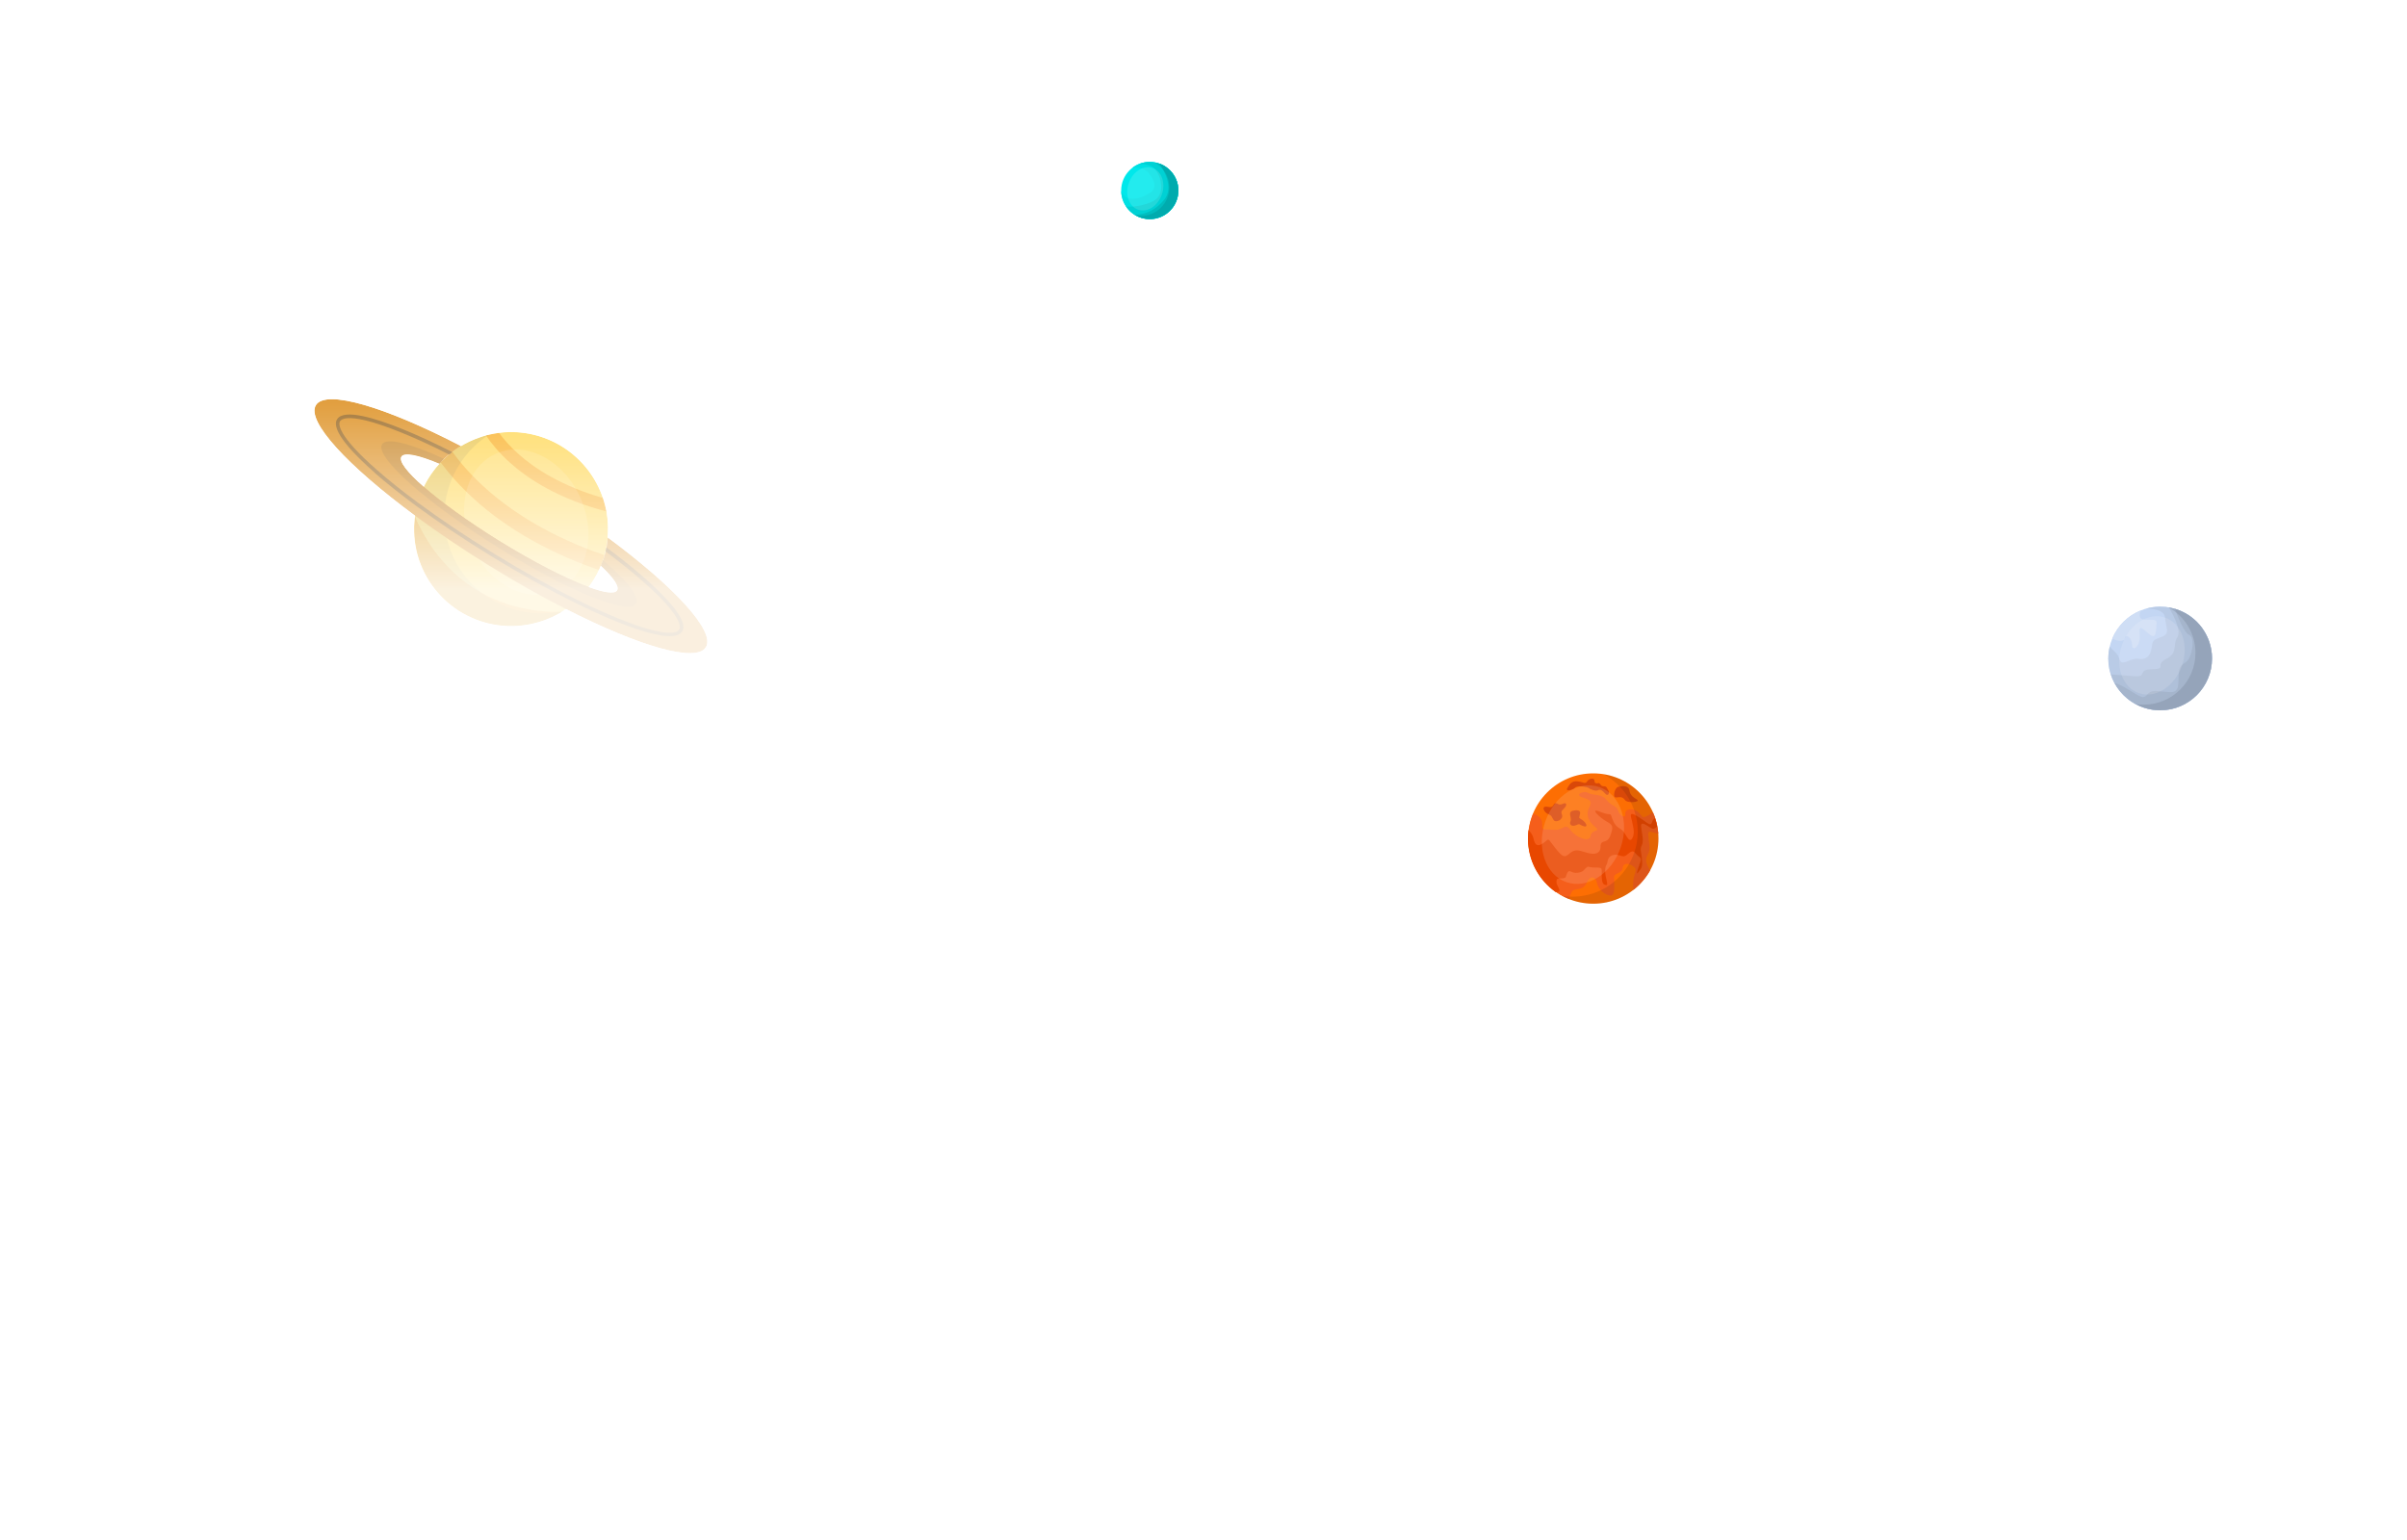
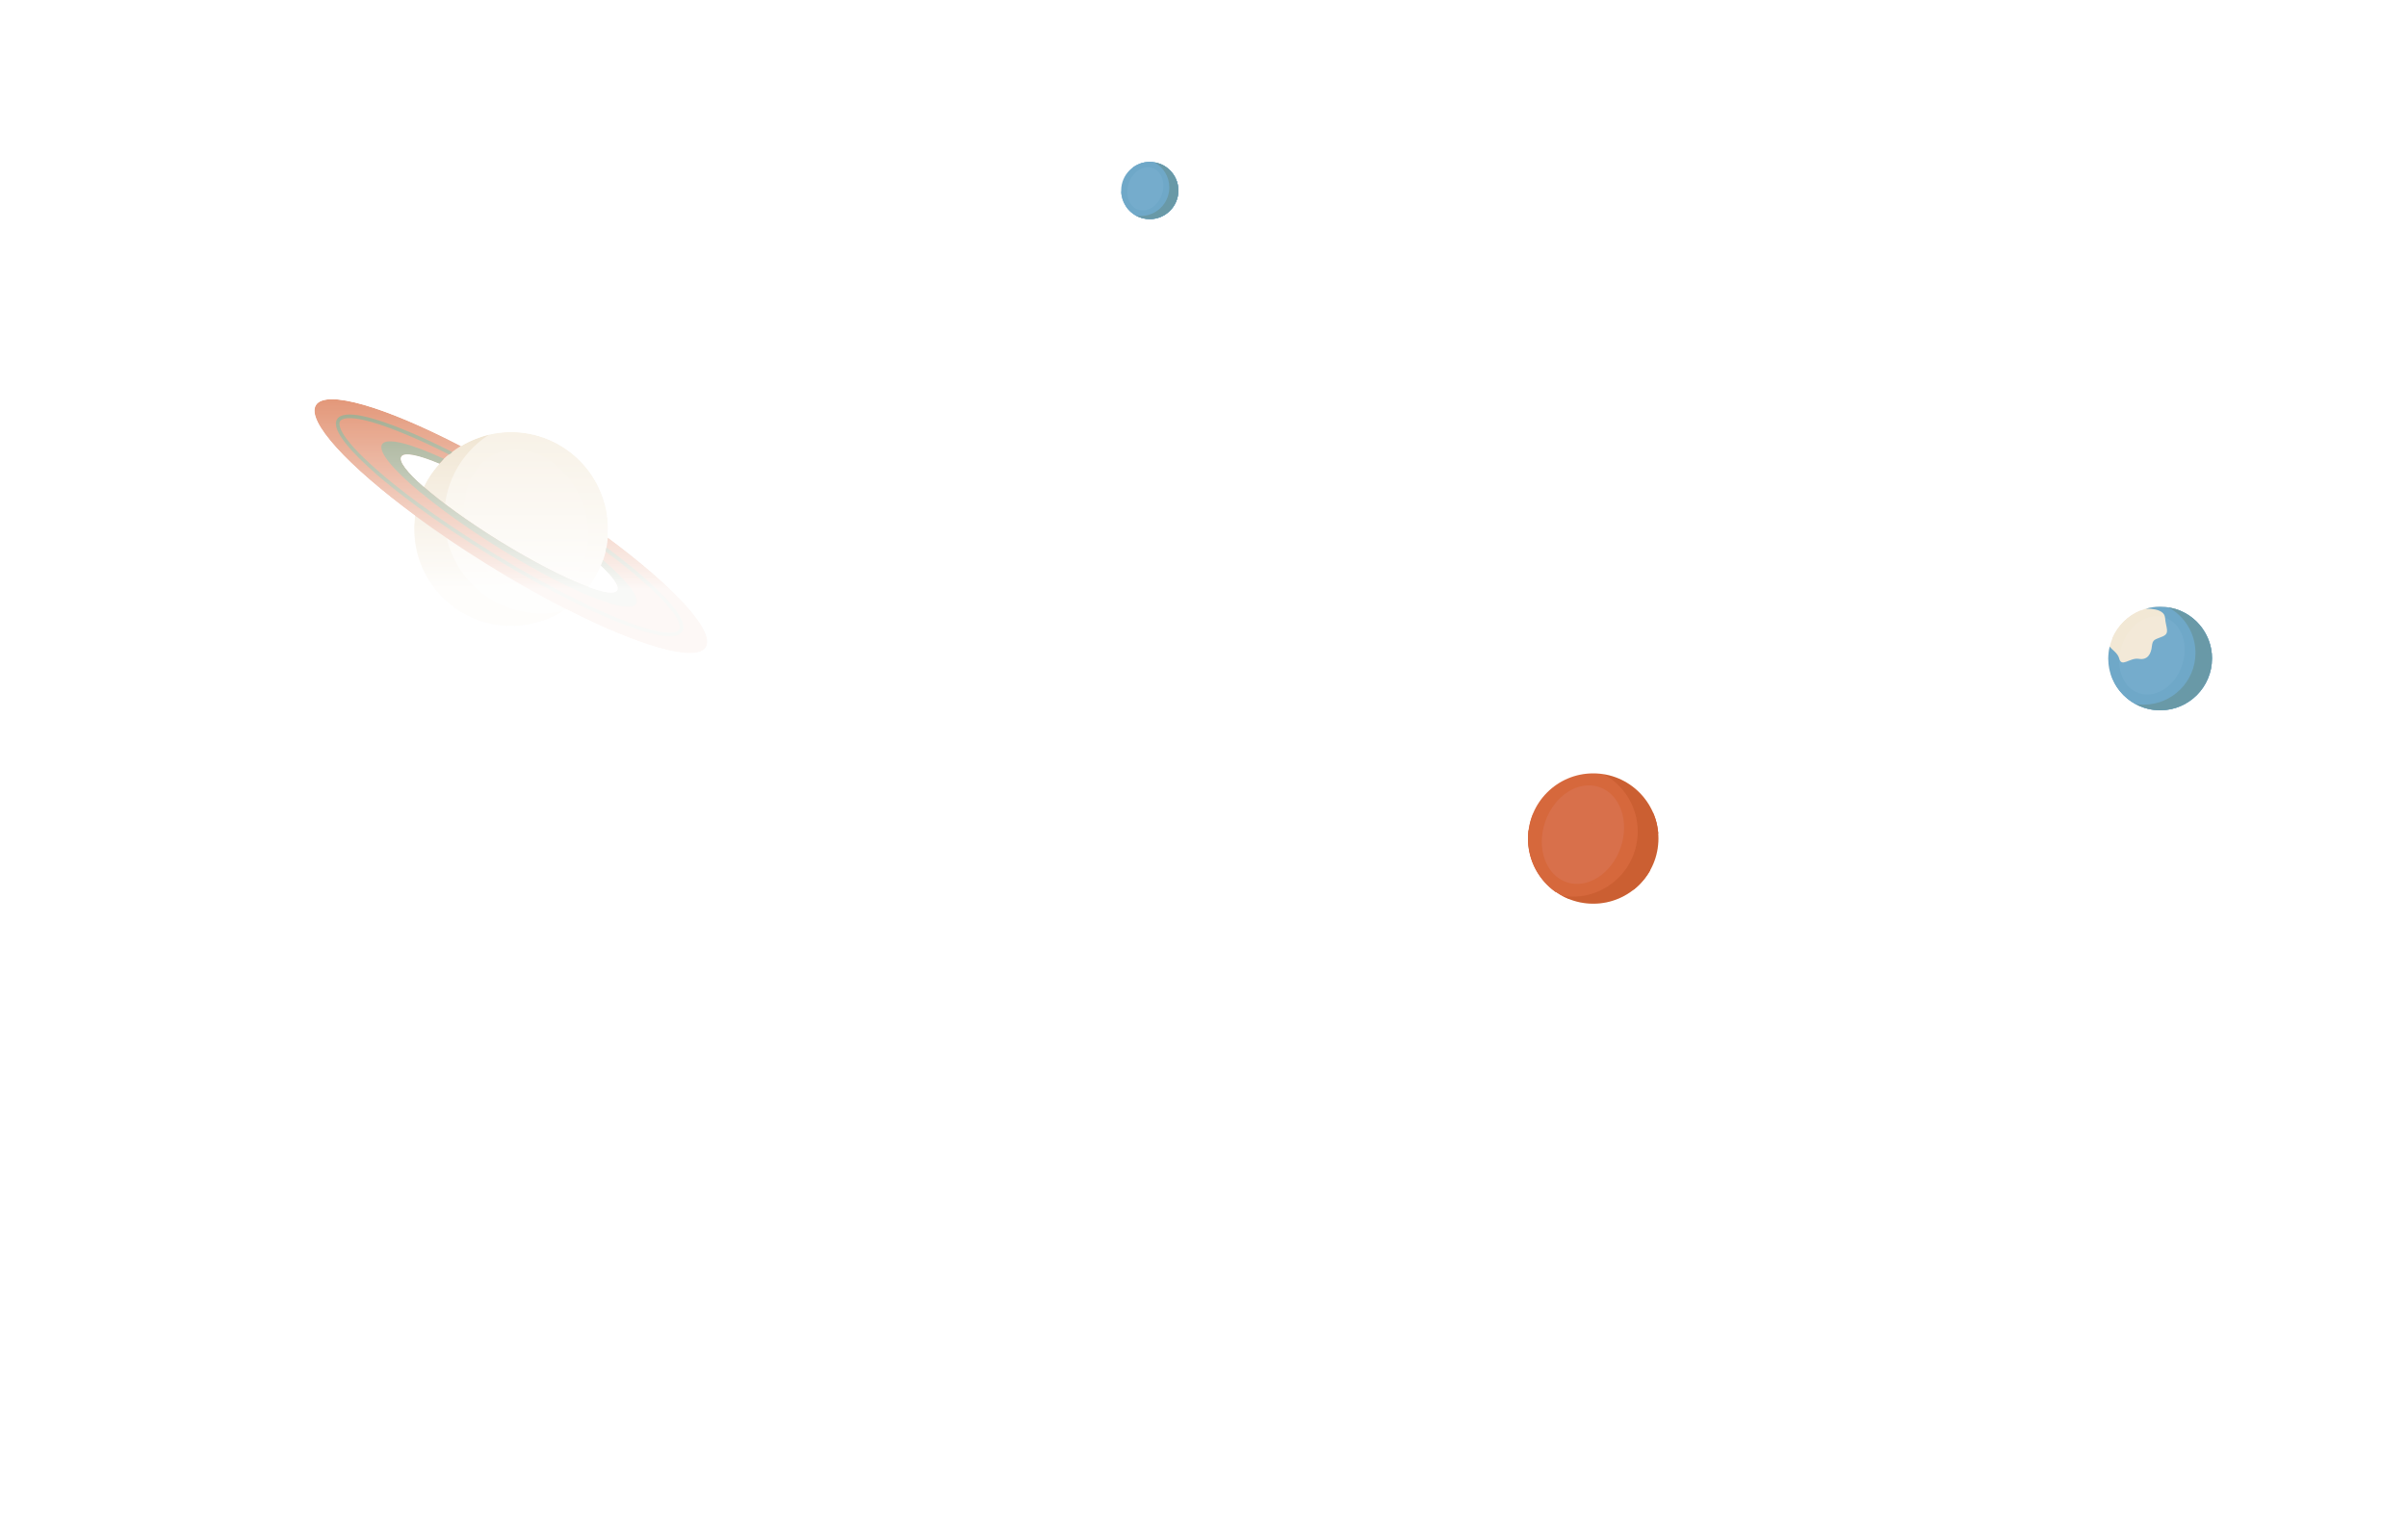
<svg xmlns="http://www.w3.org/2000/svg" viewBox="0 0 250 160">
  <defs>
    <linearGradient id="White_Black_2" x1="53.06" y1="34.33" x2="53.06" y2="61.19" gradientUnits="userSpaceOnUse">
-       <stop offset="0" stop-color="#fff" />
-       <stop offset="1" stop-color="#231f20" />
+       <stop offset="0" stop-color="#F2E8D5" />
+       <stop offset="1" stop-color="#0A0D14" />
    </linearGradient>
    <mask id="mask" x="32.65" y="41.47" width="40.82" height="26.39" maskUnits="userSpaceOnUse">
      <path d="M63.12,55.83c0,.06-.02.13-.03.19.06-.58.08-1.18.04-1.79-.03-.37-.08-.74-.14-1.1,0,0,0,0,0,0,0-.02-.01-.04-.02-.07-.08-.4-.18-.79-.3-1.16-.02-.05-.02-.11-.04-.16,0,0,0,0-.01,0-1.44-4.24-5.59-7.16-10.26-6.82-.18.01-.35.04-.53.06,0,0,0,0,0-.01-.06,0-.11.03-.17.03-.29.04-.57.1-.85.16,0,0,0,0,.01,0-.04,0-.08.02-.12.03-.04,0-.07.02-.11.03-.04,0-.07.01-.11.02,0,0,0,0,0,0-.16.04-.32.1-.48.15-.04.01-.07.02-.11.04-.74.25-1.45.58-2.1.98.03-.02.06-.05.1-.07-7.85-4.07-14.03-5.92-15.07-4.25-1.03,1.66,3.28,6.31,10.29,11.49,0,0,0,0,0,0,0,.03-.01.06-.02.09h0c-.02.17-.03.33-.04.5-.01.17-.03.33-.04.5,0,.34,0,.68.02,1.03.4,5.55,5.23,9.73,10.78,9.33,0,0,.01,0,.02,0,0,0,.01,0,.02,0,.05,0,.1-.02.15-.02.32-.03.64-.07.95-.13.03,0,.06,0,.09-.01.16-.03.32-.08.48-.12.17-.04.33-.08.49-.13.22-.07.44-.14.66-.22.09-.04.19-.08.28-.11.56-.23,1.1-.49,1.6-.81-.02,0-.03,0-.05,0,.1-.06.19-.13.28-.2,0,0,0,0,0,0,7.59,3.87,13.52,5.6,14.53,3.97,1.03-1.65-3.24-6.26-10.19-11.41ZM62.21,59.22s0-.02.01-.03c.05-.11.1-.23.15-.35.04-.09.08-.18.11-.27-.03.07-.05.14-.08.21,1.3,1.22,1.95,2.15,1.69,2.56-.25.4-1.33.25-2.95-.35,0,0,0,0,0,0,.41-.55.77-1.14,1.07-1.77,0,0,0,0,0,0ZM62.67,58.03s.01-.04.02-.06c0,0,0,0,0,0,0,.02-.01.04-.02.06ZM62.6,58.28s-.02.06-.03.09c0,0,0-.02,0-.03,0-.02.02-.04.03-.06ZM44.01,50.57c-1.71-1.5-2.62-2.65-2.32-3.13.3-.48,1.78-.17,3.94.74.04-.05.09-.09.14-.14,0,0,0,0,0,0-.71.75-1.3,1.6-1.76,2.53,0,0,0,0,0,0ZM62.77,57.69s0,0,0,0c.04-.14.09-.28.12-.43,0,0,0,.01,0,.02-.03.14-.08.27-.12.41ZM45.87,47.94s-.03.03-.05.04c.1-.11.2-.21.31-.32.16-.16.33-.31.51-.45.06-.05.13-.1.19-.15-.34.27-.66.57-.96.88ZM62.98,56.87c-.02.13-.05.25-.08.38.05-.21.08-.43.12-.64-.01.09-.02.18-.04.26ZM47.18,46.8c-.06.05-.13.09-.19.13,0,0,0,0,0,0,0,0-.02.02-.03.02-.03.02-.05.04-.08.06.03-.02.05-.04.08-.06.07-.05.15-.1.22-.15Z" style="fill:url(#White_Black_2); stroke-width:0px;" />
    </mask>
  </defs>
  <g style="isolation:isolate;">
    <g id="Layer_2">
      <g id="Layer_1-2">
        <g id="Planets">
-           <circle cx="165.48" cy="87.12" r="6.77" style="fill:#fd6e03; stroke-width:0px;" />
-           <path d="M171.44,86.41c.25.05.5.15.8.21-.06-.8-.25-1.56-.57-2.25-.19.15-.37.29-.53.37-.58.27-.43.22-.93-.31s-1.48-.43-1.4.13c.08.55-.63.18-.75-.34-.13-.51-.78-.51-1.23-1.14-.45-.63-1.4-.4-1.88-.7-.48-.3-1.53.23-.5.5,1.03.28.8.58.58,1.08-.23.5-.23,1.23.58,1.88.8.65-.3.25-.4,1s-1.53.18-2.11-.63c-.58-.8-.63.1-1.78,0s-1.15.2-1.15-.68c0-.62-.59-.89-.93-.99-.33.8-.51,1.67-.51,2.58,0,2.83,1.74,5.26,4.21,6.27.1-.3.22-.56.31-.73.23-.45,1.18-.06,1.53-.91.35-.85.95-.73,1.1.03.15.75,1.03,1.33,1.48,1.26s.28-1.46.28-1.91.83-.35.9-.95c.08-.6.68-.5,1.15-.13.48.38-.05.6-.08,1.86,0,.21.01.4.04.55.7-.55,1.29-1.24,1.74-2.02-.12-.21-.26-.43-.35-.72-.27-.85.38-.83.28-1.86-.1-1.03-.28-1.53.13-1.45Z" style="fill:#f55e1b; stroke-width:0px;" />
-           <path d="M161.79,83.51s.19.17.53,0c.34-.17.49.06.21.39-.28.34-.45.32-.29.77.16.45-.63.87-.87.53-.24-.34-.13-.43-.58-.62-.45-.19-.79-.92,0-.75.79.17.36-.58,1.02-.32Z" style="fill:#d94809; stroke-width:0px;" />
-           <path d="M163.46,84.22s.75-.19.65.33c-.1.51-.2.35.23.64.43.29.64.81.14.65-.5-.16-.35-.31-.78-.11s-.76-.07-.58-.4c.19-.33-.41-1.02.34-1.11Z" style="fill:#d94809; stroke-width:0px;" />
-           <path d="M165.98,81.36c.28-.03.21.33.58.33s.34.24.49.44c.15.2,0,.66-.29.36-.29-.3-.51-.54-.78-.39-.26.15-.87-.13-.99-.24-.13-.11-1.19-.29-1.4-.02-.21.26-1.04.43-.81.05.23-.38.44-.79,1.08-.71.64.08.78.32.99,0,.21-.33.66-.34.73-.18s-.06.43.41.38Z" style="fill:#d94809; stroke-width:0px;" />
-           <path d="M168.2,81.73s.93-.26,1.03.37.53.78.83,1c.3.23-1.03.4-1.3,0-.28-.4-.6-.25-.95-.25s-.1-1.18.4-1.12Z" style="fill:#d94809; stroke-width:0px;" />
-           <path d="M171.91,84.99c-.14.08-.25.19-.29.34-.18.64-.41.19-1.5-.49-1.09-.68-.68.08-.6.53.08.45.34,1.2,0,1.75s-.71-.62-1.05-.88-.71-.34-1.01-1.17.07-.19-1.21-.71c-1.28-.53-.08.6.6.98.68.38.75.53.41,1.47-.34.94-1.02.34-1.02,1.13s-.64.9-1.47.64c-.83-.26-1.2-.38-1.73.08-.53.45-.68.49-1.54-.6s-.53-.94-1.17-.49c-.64.45-.9.26-1.05-.43-.09-.41-.33-.71-.52-.9-.04.29-.06.59-.06.9,0,2.29,1.14,4.31,2.87,5.54.85.07.09-.61.09-1.02,0-.47.11-.36.6-.4s.3-.15.53-.58.39.08,1.05,0c.66-.08.66-.34.94-.55s0,0,.87,0,.69.06.71.88.19.92.47.94-.13-.77-.11-1.49c.02-.71.17-.43.26-1.02.09-.58.71-.75,1.26-.56s.56.04,1.03-.3.51.09.92.39c.41.3.24.32-.06,1.28-.3.96.11.26.3,0,.19-.26.15-.96.02-1.67-.13-.71.13-.6.17-1.15.04-.55-.13-.98-.17-1.58-.04-.6.62-.06,1.03.18.24.14.42.06.63-.15-.06-.3-.13-.59-.22-.88Z" style="fill:#e84700; stroke-width:0px;" />
-           <path d="M166.55,80.43c2.11,1.15,3.55,3.38,3.55,5.96,0,3.74-3.03,6.77-6.77,6.77-.36,0-.72-.03-1.07-.08.96.52,2.06.81,3.22.81,3.74,0,6.77-3.03,6.77-6.77,0-3.38-2.47-6.17-5.7-6.69Z" style="fill:#e6e7e8; mix-blend-mode:multiply; stroke-width:0px;" />
-           <path d="M168.32,88.08c-.95,2.72-3.47,4.32-5.63,3.57-2.16-.75-3.14-3.57-2.19-6.3.95-2.72,3.47-4.32,5.63-3.57,2.16.75,3.14,3.57,2.19,6.3Z" style="fill:#231f20; mix-blend-mode:screen; stroke-width:0px;" />
-           <path d="M218.98,68.41c0-2.97,2.41-5.38,5.38-5.38s5.38,2.41,5.38,5.38-2.41,5.38-5.38,5.38-5.38-2.41-5.38-5.38Z" style="fill:#c3d6f3; stroke-width:0px;" />
-           <path d="M229.74,68.41c0-2.97-2.41-5.38-5.38-5.38-.52,0-1.03.08-1.51.22h0s1.94-.13,2.02.93c.08,1.06.55,1.61-.26,1.95-.81.34-1.03.28-1.11,1.03s-.42,1.45-1.36,1.29c-.93-.15-1.78.94-2.03-.03-.16-.58-.68-.84-.99-1.24-.09.4-.15.81-.15,1.24,0,2.97,2.41,5.38,5.38,5.38s5.38-2.41,5.38-5.38Z" style="fill:#b9cbe6; stroke-width:0px;" />
-           <path d="M225.26,63.11c.25.4,1.38,2.34.89,3.1-.55.85.13,1.58-1.15,2.24-1.27.65.16,1.04-1.49,1.08s-.34.89-1.99.72c-.9-.09-1.63-.12-2.27-.18.7,2.16,2.73,3.72,5.12,3.72,2.97,0,5.38-2.41,5.38-5.38,0-2.67-1.94-4.88-4.48-5.3Z" style="fill:#afc0d9; stroke-width:0px;" />
-           <path d="M225.9,63.26c.27.75.92,2.43,1.44,2.68.68.32.34,1.9,0,2.51-.34.61-.94.38-1.04,1.47-.1,1.09.15,2.03-.91,1.99-1.06-.04-1.61-.25-2.08,0-.47.25-.36.89-1.5.19-.78-.48-1.59-1.01-2.17-1.13.91,1.68,2.69,2.83,4.73,2.83,2.97,0,5.38-2.41,5.38-5.38,0-2.44-1.62-4.5-3.85-5.16Z" style="fill:#a5b5cc; stroke-width:0px;" />
-           <path d="M225.21,63.1c1.68.91,2.82,2.69,2.82,4.73,0,2.97-2.41,5.38-5.38,5.38-.29,0-.57-.02-.85-.07.76.41,1.63.65,2.56.65,2.97,0,5.38-2.41,5.38-5.38,0-2.68-1.96-4.91-4.53-5.31Z" style="fill:#e6e7e8; mix-blend-mode:multiply; stroke-width:0px;" />
-           <path d="M219.39,66.34c.47.3,1.25.34,1.29.01.06-.57.74-.17.76.65s.93.11.8-1.07c-.13-1.18.3-.6,1.04,0,.74.6.65-.63.71-1.14.06-.51-.4-.37-1.25-.41-.85-.04-.36-.97-.36-.97-1.35.53-2.44,1.6-3,2.94Z" style="fill:#cfdef5; stroke-width:0px;" />
-           <path d="M226.62,69.18c-.76,2.16-2.76,3.43-4.48,2.83-1.72-.6-2.5-2.84-1.74-5.01.76-2.16,2.76-3.43,4.48-2.83,1.72.6,2.5,2.84,1.74,5.01Z" style="fill:#231f20; mix-blend-mode:screen; stroke-width:0px;" />
-           <circle cx="119.42" cy="19.79" r="2.97" style="fill:#00e8eb; stroke-width:0px;" />
-           <path d="M119.42,16.82c-.68,0-1.31.23-1.82.62.53-.06,1.26-.02,1.69.51.74.92.69,1.34.51,1.76-.16.37-2.73,1.86-3.35.12.02,1.63,1.34,2.94,2.97,2.94s2.97-1.33,2.97-2.97-1.33-2.97-2.97-2.97Z" style="fill:#00e0e3; stroke-width:0px;" />
-           <path d="M116.95,21.45c.53.79,1.44,1.32,2.47,1.32,1.64,0,2.97-1.33,2.97-2.97s-1.33-2.97-2.97-2.97c-.38,0-.74.07-1.08.2.49,0,1.23.08,1.64.56.65.76.96,2.38.11,3.1-.57.49-2.14.88-3.13.76Z" style="fill:#00d1d4; stroke-width:0px;" />
-           <path d="M119.42,22.76c1.64,0,2.97-1.33,2.97-2.97,0-1.29-.83-2.39-1.98-2.8.54.79,1.48,2.49.56,3.69-.81,1.05-1.96,1.65-3.13,1.63.46.29,1,.45,1.58.45Z" style="fill:#00bdbf; stroke-width:0px;" />
-           <path d="M119.89,16.86c.93.5,1.56,1.48,1.56,2.61,0,1.64-1.33,2.97-2.97,2.97-.16,0-.32-.01-.47-.04.42.23.9.36,1.41.36,1.64,0,2.97-1.33,2.97-2.97,0-1.48-1.08-2.71-2.5-2.93Z" style="fill:#e6e7e8; mix-blend-mode:multiply; stroke-width:0px;" />
-           <path d="M120.67,20.22c-.42,1.2-1.52,1.9-2.47,1.56-.95-.33-1.38-1.57-.96-2.76s1.52-1.9,2.47-1.56c.95.33,1.38,1.57.96,2.76Z" style="fill:#231f20; mix-blend-mode:screen; stroke-width:0px;" />
+           <circle cx="165.48" cy="87.12" r="6.77" style="fill:#D6683C; stroke-width:0px;" />
+           <path d="M171.44,86.41c.25.05.5.15.8.21-.06-.8-.25-1.56-.57-2.25-.19.15-.37.29-.53.37-.58.27-.43.22-.93-.31s-1.48-.43-1.4.13c.08.55-.63.18-.75-.34-.13-.51-.78-.51-1.23-1.14-.45-.63-1.4-.4-1.88-.7-.48-.3-1.53.23-.5.5,1.03.28.8.58.58,1.08-.23.5-.23,1.23.58,1.88.8.65-.3.25-.4,1s-1.53.18-2.11-.63c-.58-.8-.63.1-1.78,0s-1.15.2-1.15-.68c0-.62-.59-.89-.93-.99-.33.8-.51,1.67-.51,2.58,0,2.83,1.74,5.26,4.21,6.27.1-.3.22-.56.31-.73.23-.45,1.18-.06,1.53-.91.35-.85.95-.73,1.1.03.15.75,1.03,1.33,1.48,1.26s.28-1.46.28-1.91.83-.35.9-.95c.08-.6.68-.5,1.15-.13.48.38-.05.6-.08,1.86,0,.21.01.4.04.55.7-.55,1.29-1.24,1.74-2.02-.12-.21-.26-.43-.35-.72-.27-.85.38-.83.28-1.86-.1-1.03-.28-1.53.13-1.45Z" style="fill:#D6683C; stroke-width:0px;" />
+           <path d="M161.79,83.51s.19.17.53,0c.34-.17.49.06.21.39-.28.34-.45.32-.29.77.16.45-.63.87-.87.53-.24-.34-.13-.43-.58-.62-.45-.19-.79-.92,0-.75.79.17.36-.58,1.02-.32Z" style="fill:#D6683C; stroke-width:0px;" />
+           <path d="M163.46,84.22s.75-.19.65.33c-.1.51-.2.35.23.64.43.29.64.81.14.65-.5-.16-.35-.31-.78-.11s-.76-.07-.58-.4c.19-.33-.41-1.02.34-1.11Z" style="fill:#D6683C; stroke-width:0px;" />
+           <path d="M165.98,81.36c.28-.03.21.33.58.33s.34.24.49.44c.15.2,0,.66-.29.36-.29-.3-.51-.54-.78-.39-.26.15-.87-.13-.99-.24-.13-.11-1.19-.29-1.4-.02-.21.26-1.04.43-.81.05.23-.38.44-.79,1.08-.71.64.08.78.32.99,0,.21-.33.66-.34.73-.18s-.06.43.41.38Z" style="fill:#D6683C; stroke-width:0px;" />
+           <path d="M168.2,81.73s.93-.26,1.03.37.53.78.83,1c.3.23-1.03.4-1.3,0-.28-.4-.6-.25-.95-.25s-.1-1.18.4-1.12Z" style="fill:#D6683C; stroke-width:0px;" />
+           <path d="M171.91,84.99c-.14.08-.25.19-.29.34-.18.64-.41.19-1.5-.49-1.09-.68-.68.08-.6.53.08.45.34,1.2,0,1.75s-.71-.62-1.05-.88-.71-.34-1.01-1.17.07-.19-1.21-.71c-1.28-.53-.08.6.6.98.68.38.75.53.41,1.47-.34.94-1.02.34-1.02,1.13s-.64.9-1.47.64c-.83-.26-1.2-.38-1.73.08-.53.45-.68.49-1.54-.6s-.53-.94-1.17-.49c-.64.45-.9.26-1.05-.43-.09-.41-.33-.71-.52-.9-.04.29-.06.59-.06.9,0,2.29,1.14,4.31,2.87,5.54.85.07.09-.61.09-1.02,0-.47.11-.36.6-.4s.3-.15.53-.58.39.08,1.05,0c.66-.08.66-.34.94-.55s0,0,.87,0,.69.06.71.88.19.92.47.94-.13-.77-.11-1.49c.02-.71.17-.43.26-1.02.09-.58.71-.75,1.26-.56s.56.04,1.03-.3.51.09.92.39c.41.3.24.32-.06,1.28-.3.96.11.26.3,0,.19-.26.15-.96.02-1.67-.13-.71.13-.6.17-1.15.04-.55-.13-.98-.17-1.58-.04-.6.62-.06,1.03.18.24.14.42.06.63-.15-.06-.3-.13-.59-.22-.88Z" style="fill:#D6683C; stroke-width:0px;" />
+           <path d="M166.55,80.43c2.11,1.15,3.55,3.38,3.55,5.96,0,3.74-3.03,6.77-6.77,6.77-.36,0-.72-.03-1.07-.08.96.52,2.06.81,3.22.81,3.74,0,6.77-3.03,6.77-6.77,0-3.38-2.47-6.17-5.7-6.69Z" style="fill:#F2E8D5; mix-blend-mode:multiply; stroke-width:0px;" />
+           <path d="M168.32,88.08c-.95,2.72-3.47,4.32-5.63,3.57-2.16-.75-3.14-3.57-2.19-6.3.95-2.72,3.47-4.32,5.63-3.57,2.16.75,3.14,3.57,2.19,6.3Z" style="fill:#0A0D14; mix-blend-mode:screen; stroke-width:0px;" />
+           <path d="M218.98,68.41c0-2.97,2.41-5.38,5.38-5.38s5.38,2.41,5.38,5.38-2.41,5.38-5.38,5.38-5.38-2.41-5.38-5.38Z" style="fill:#F2E8D5; stroke-width:0px;" />
+           <path d="M229.74,68.41c0-2.97-2.41-5.38-5.38-5.38-.52,0-1.03.08-1.51.22h0s1.94-.13,2.02.93c.08,1.06.55,1.61-.26,1.95-.81.34-1.03.28-1.11,1.03s-.42,1.45-1.36,1.29c-.93-.15-1.78.94-2.03-.03-.16-.58-.68-.84-.99-1.24-.09.4-.15.81-.15,1.24,0,2.97,2.41,5.38,5.38,5.38s5.38-2.41,5.38-5.38Z" style="fill:#6FA8C8; stroke-width:0px;" />
+           <path d="M225.26,63.11c.25.4,1.38,2.34.89,3.1-.55.85.13,1.58-1.15,2.24-1.27.65.16,1.04-1.49,1.08s-.34.89-1.99.72c-.9-.09-1.63-.12-2.27-.18.7,2.16,2.73,3.72,5.12,3.72,2.97,0,5.38-2.41,5.38-5.38,0-2.67-1.94-4.88-4.48-5.3Z" style="fill:#6FA8C8; stroke-width:0px;" />
+           <path d="M225.9,63.26c.27.75.92,2.43,1.44,2.68.68.32.34,1.9,0,2.51-.34.61-.94.38-1.04,1.47-.1,1.09.15,2.03-.91,1.99-1.06-.04-1.61-.25-2.08,0-.47.25-.36.89-1.5.19-.78-.48-1.59-1.01-2.17-1.13.91,1.68,2.69,2.83,4.73,2.83,2.97,0,5.38-2.41,5.38-5.38,0-2.44-1.62-4.5-3.85-5.16Z" style="fill:#6FA8C8; stroke-width:0px;" />
+           <path d="M225.21,63.1c1.68.91,2.82,2.69,2.82,4.73,0,2.97-2.41,5.38-5.38,5.38-.29,0-.57-.02-.85-.07.76.41,1.63.65,2.56.65,2.97,0,5.38-2.41,5.38-5.38,0-2.68-1.96-4.91-4.53-5.31Z" style="fill:#F2E8D5; mix-blend-mode:multiply; stroke-width:0px;" />
+           <path d="M219.39,66.34c.47.3,1.25.34,1.29.01.06-.57.74-.17.76.65s.93.11.8-1.07c-.13-1.18.3-.6,1.04,0,.74.6.65-.63.71-1.14.06-.51-.4-.37-1.25-.41-.85-.04-.36-.97-.36-.97-1.35.53-2.44,1.6-3,2.94Z" style="fill:#F2E8D5; stroke-width:0px;" />
+           <path d="M226.62,69.18c-.76,2.16-2.76,3.43-4.48,2.83-1.72-.6-2.5-2.84-1.74-5.01.76-2.16,2.76-3.43,4.48-2.83,1.72.6,2.5,2.84,1.74,5.01Z" style="fill:#0A0D14; mix-blend-mode:screen; stroke-width:0px;" />
+           <circle cx="119.42" cy="19.79" r="2.97" style="fill:#6FA8C8; stroke-width:0px;" />
+           <path d="M119.42,16.82c-.68,0-1.31.23-1.82.62.53-.06,1.26-.02,1.69.51.74.92.69,1.34.51,1.76-.16.37-2.73,1.86-3.35.12.02,1.63,1.34,2.94,2.97,2.94s2.97-1.33,2.97-2.97-1.33-2.97-2.97-2.97Z" style="fill:#6FA8C8; stroke-width:0px;" />
+           <path d="M116.95,21.45c.53.79,1.44,1.32,2.47,1.32,1.64,0,2.97-1.33,2.97-2.97s-1.33-2.97-2.97-2.97c-.38,0-.74.07-1.08.2.49,0,1.23.08,1.64.56.65.76.96,2.38.11,3.1-.57.49-2.14.88-3.13.76Z" style="fill:#6FA8C8; stroke-width:0px;" />
+           <path d="M119.42,22.76c1.64,0,2.97-1.33,2.97-2.97,0-1.29-.83-2.39-1.98-2.8.54.79,1.48,2.49.56,3.69-.81,1.05-1.96,1.65-3.13,1.63.46.29,1,.45,1.58.45Z" style="fill:#6FA8C8; stroke-width:0px;" />
+           <path d="M119.89,16.86c.93.5,1.56,1.48,1.56,2.61,0,1.64-1.33,2.97-2.97,2.97-.16,0-.32-.01-.47-.04.42.23.9.36,1.41.36,1.64,0,2.97-1.33,2.97-2.97,0-1.48-1.08-2.71-2.5-2.93Z" style="fill:#F2E8D5; mix-blend-mode:multiply; stroke-width:0px;" />
+           <path d="M120.67,20.22c-.42,1.2-1.52,1.9-2.47,1.56-.95-.33-1.38-1.57-.96-2.76s1.52-1.9,2.47-1.56c.95.33,1.38,1.57.96,2.76Z" style="fill:#0A0D14; mix-blend-mode:screen; stroke-width:0px;" />
          <g style="mask:url(#mask);">
-             <circle cx="53.08" cy="54.96" r="10.08" transform="translate(-12.94 93.43) rotate(-76.23)" style="fill:#ffd037; stroke-width:0px;" />
-             <path d="M62.21,59.22c-6.03-2.07-10.09-4.83-12.62-7.06-1.78-1.56-3.01-3.02-3.83-4.13.38-.4.79-.76,1.22-1.1.76,1.06,1.97,2.52,3.76,4.07,2.41,2.1,6.28,4.71,12.04,6.68-.15.53-.34,1.04-.57,1.53Z" style="fill:#f9a303; stroke-width:0px;" />
-             <path d="M51.82,44.96c.47.64,1.14,1.42,2.06,2.24,1.66,1.47,4.43,3.3,8.75,4.54.15.45.27.92.36,1.4-5-1.31-8.15-3.39-10.01-5.06-1.19-1.07-1.99-2.07-2.51-2.85.44-.12.89-.21,1.35-.26Z" style="fill:#f9a303; stroke-width:0px;" />
-             <path d="M43.03,55.69c-.05-.69-.03-1.37.06-2.04,1.35,3.2,5.39,9.99,15.21,9.93-1.32.8-2.84,1.31-4.49,1.43-5.55.4-10.38-3.77-10.78-9.33Z" style="fill:#f9a303; stroke-width:0px;" />
-             <path d="M50.81,45.15c-3.02,1.93-4.91,5.4-4.63,9.22.4,5.55,5.23,9.73,10.78,9.33.54-.04,1.07-.12,1.58-.24-1.37.87-2.96,1.43-4.69,1.55-5.55.4-10.38-3.77-10.78-9.33-.36-5.01,3-9.43,7.75-10.54Z" style="fill:#e6e7e8; mix-blend-mode:multiply; stroke-width:0px;" />
-             <path d="M49,56.7c1.7,3.94,5.62,6.04,8.75,4.69,3.13-1.35,4.28-5.64,2.57-9.59-1.7-3.94-5.62-6.04-8.75-4.69-3.13,1.35-4.28,5.64-2.57,9.59Z" style="fill:#231f20; mix-blend-mode:screen; stroke-width:0px;" />
-             <path d="M43.1,53.57c2.25,1.66,4.78,3.38,7.5,5.07,2.84,1.76,5.61,3.33,8.19,4.64,7.59,3.87,13.52,5.6,14.53,3.97,1.03-1.65-3.24-6.26-10.19-11.41-.03.35-.08.7-.14,1.04-.03.14-.05.27-.09.41-.07.31-.16.61-.26.91-.07.2-.14.4-.22.59,1.3,1.22,1.95,2.15,1.69,2.56-.25.4-1.33.25-2.95-.35-2.31-.84-5.72-2.58-9.36-4.83-3.2-1.99-5.96-3.99-7.79-5.59-1.71-1.5-2.62-2.65-2.32-3.13.3-.48,1.78-.17,3.94.74.16-.17.32-.34.49-.51.16-.16.33-.31.51-.45.11-.09.21-.17.32-.26.29-.22.6-.43.92-.63-7.85-4.07-14.03-5.92-15.07-4.25-1.03,1.66,3.28,6.31,10.29,11.48Z" style="fill:#d88002; stroke-width:0px;" />
-             <path d="M43.73,51.2c2.04,1.69,4.71,3.61,7.73,5.51,3.37,2.12,6.59,3.84,9.15,4.95,2.96,1.28,5.04,1.75,5.46,1.08.43-.68-.94-2.39-3.44-4.55-.07.2-.14.4-.22.59,1.3,1.22,1.95,2.15,1.69,2.56-.25.4-1.33.25-2.95-.35-2.31-.84-5.72-2.58-9.36-4.83-3.2-1.99-5.96-3.99-7.79-5.59-1.71-1.5-2.62-2.65-2.32-3.13.3-.48,1.78-.17,3.94.74.16-.17.32-.34.49-.51-3.47-1.6-5.96-2.25-6.43-1.51-.46.73,1.15,2.66,4.03,5.04Z" style="fill:#bf7102; stroke-width:0px;" />
-             <path d="M38.91,49.12c1.26,1.1,2.73,2.27,4.37,3.48,2.3,1.69,4.91,3.44,7.69,5.15,3.01,1.85,5.98,3.5,8.7,4.85,1.58.78,3.08,1.46,4.44,2.01,1.98.8,4.32,1.58,5.7,1.48.49-.04.86-.18,1.05-.48.7-1.14-1.75-3.66-3.93-5.57-1.14-1-2.47-2.07-3.94-3.16-.03.14-.05.27-.09.41,1.4,1.05,2.68,2.07,3.78,3.04,4.22,3.69,4.02,4.83,3.86,5.09-.16.26-1.09.95-6.28-1.15-1.32-.53-2.76-1.18-4.28-1.93-2.74-1.35-5.75-3.02-8.8-4.9-2.82-1.73-5.46-3.51-7.78-5.22-1.58-1.17-3.01-2.3-4.22-3.37-4.22-3.69-4.02-4.83-3.86-5.09.06-.1.25-.27.77-.31.8-.06,2.38.19,5.52,1.46,1.54.62,3.24,1.4,5.05,2.32.11-.09.21-.17.32-.26-1.87-.95-3.64-1.77-5.23-2.41-2.69-1.09-6.04-2.14-6.74-1-.7,1.14,1.75,3.66,3.93,5.57Z" style="fill:#8a5100; stroke-width:0px;" />
+             <circle cx="53.08" cy="54.96" r="10.08" transform="translate(-12.94 93.43) rotate(-76.23)" style="fill:#F2E8D5; stroke-width:0px;" />
+             <path d="M62.21,59.22c-6.03-2.07-10.09-4.83-12.62-7.06-1.78-1.56-3.01-3.02-3.83-4.13.38-.4.79-.76,1.22-1.1.76,1.06,1.97,2.52,3.76,4.07,2.41,2.1,6.28,4.71,12.04,6.68-.15.53-.34,1.04-.57,1.53Z" style="fill:#F2E8D5; stroke-width:0px;" />
+             <path d="M51.82,44.96c.47.64,1.14,1.42,2.06,2.24,1.66,1.47,4.43,3.3,8.75,4.54.15.45.27.92.36,1.4-5-1.31-8.15-3.39-10.01-5.06-1.19-1.07-1.99-2.07-2.51-2.85.44-.12.89-.21,1.35-.26Z" style="fill:#F2E8D5; stroke-width:0px;" />
+             <path d="M43.03,55.69c-.05-.69-.03-1.37.06-2.04,1.35,3.2,5.39,9.99,15.21,9.93-1.32.8-2.84,1.31-4.49,1.43-5.55.4-10.38-3.77-10.78-9.33Z" style="fill:#F2E8D5; stroke-width:0px;" />
+             <path d="M50.81,45.15c-3.02,1.93-4.91,5.4-4.63,9.22.4,5.55,5.23,9.73,10.78,9.33.54-.04,1.07-.12,1.58-.24-1.37.87-2.96,1.43-4.69,1.55-5.55.4-10.38-3.77-10.78-9.33-.36-5.01,3-9.43,7.75-10.54Z" style="fill:#F2E8D5; mix-blend-mode:multiply; stroke-width:0px;" />
+             <path d="M49,56.7c1.7,3.94,5.62,6.04,8.75,4.69,3.13-1.35,4.28-5.64,2.57-9.59-1.7-3.94-5.62-6.04-8.75-4.69-3.13,1.35-4.28,5.64-2.57,9.59Z" style="fill:#0A0D14; mix-blend-mode:screen; stroke-width:0px;" />
+             <path d="M43.1,53.57c2.25,1.66,4.78,3.38,7.5,5.07,2.84,1.76,5.61,3.33,8.19,4.64,7.59,3.87,13.52,5.6,14.53,3.97,1.03-1.65-3.24-6.26-10.19-11.41-.03.35-.08.7-.14,1.04-.03.14-.05.27-.09.41-.07.31-.16.61-.26.91-.07.2-.14.4-.22.59,1.3,1.22,1.95,2.15,1.69,2.56-.25.4-1.33.25-2.95-.35-2.31-.84-5.72-2.58-9.36-4.83-3.2-1.99-5.96-3.99-7.79-5.59-1.71-1.5-2.62-2.65-2.32-3.13.3-.48,1.78-.17,3.94.74.16-.17.32-.34.49-.51.16-.16.33-.31.51-.45.11-.09.21-.17.32-.26.29-.22.6-.43.92-.63-7.85-4.07-14.03-5.92-15.07-4.25-1.03,1.66,3.28,6.31,10.29,11.48Z" style="fill:#D6683C; stroke-width:0px;" />
+             <path d="M43.73,51.2c2.04,1.69,4.71,3.61,7.73,5.51,3.37,2.12,6.59,3.84,9.15,4.95,2.96,1.28,5.04,1.75,5.46,1.08.43-.68-.94-2.39-3.44-4.55-.07.2-.14.4-.22.59,1.3,1.22,1.95,2.15,1.69,2.56-.25.4-1.33.25-2.95-.35-2.31-.84-5.72-2.58-9.36-4.83-3.2-1.99-5.96-3.99-7.79-5.59-1.71-1.5-2.62-2.65-2.32-3.13.3-.48,1.78-.17,3.94.74.16-.17.32-.34.49-.51-3.47-1.6-5.96-2.25-6.43-1.51-.46.73,1.15,2.66,4.03,5.04Z" style="fill:#6E7F55; stroke-width:0px;" />
+             <path d="M38.91,49.12c1.26,1.1,2.73,2.27,4.37,3.48,2.3,1.69,4.91,3.44,7.69,5.15,3.01,1.85,5.98,3.5,8.7,4.85,1.58.78,3.08,1.46,4.44,2.01,1.98.8,4.32,1.58,5.7,1.48.49-.04.86-.18,1.05-.48.7-1.14-1.75-3.66-3.93-5.57-1.14-1-2.47-2.07-3.94-3.16-.03.14-.05.27-.09.41,1.4,1.05,2.68,2.07,3.78,3.04,4.22,3.69,4.02,4.83,3.86,5.09-.16.26-1.09.95-6.28-1.15-1.32-.53-2.76-1.18-4.28-1.93-2.74-1.35-5.75-3.02-8.8-4.9-2.82-1.73-5.46-3.51-7.78-5.22-1.58-1.17-3.01-2.3-4.22-3.37-4.22-3.69-4.02-4.83-3.86-5.09.06-.1.25-.27.77-.31.8-.06,2.38.19,5.52,1.46,1.54.62,3.24,1.4,5.05,2.32.11-.09.21-.17.32-.26-1.87-.95-3.64-1.77-5.23-2.41-2.69-1.09-6.04-2.14-6.74-1-.7,1.14,1.75,3.66,3.93,5.57Z" style="fill:#6E7F55; stroke-width:0px;" />
          </g>
          <rect width="250" height="160" style="fill:none; stroke-width:0px;" />
        </g>
      </g>
    </g>
  </g>
</svg>
